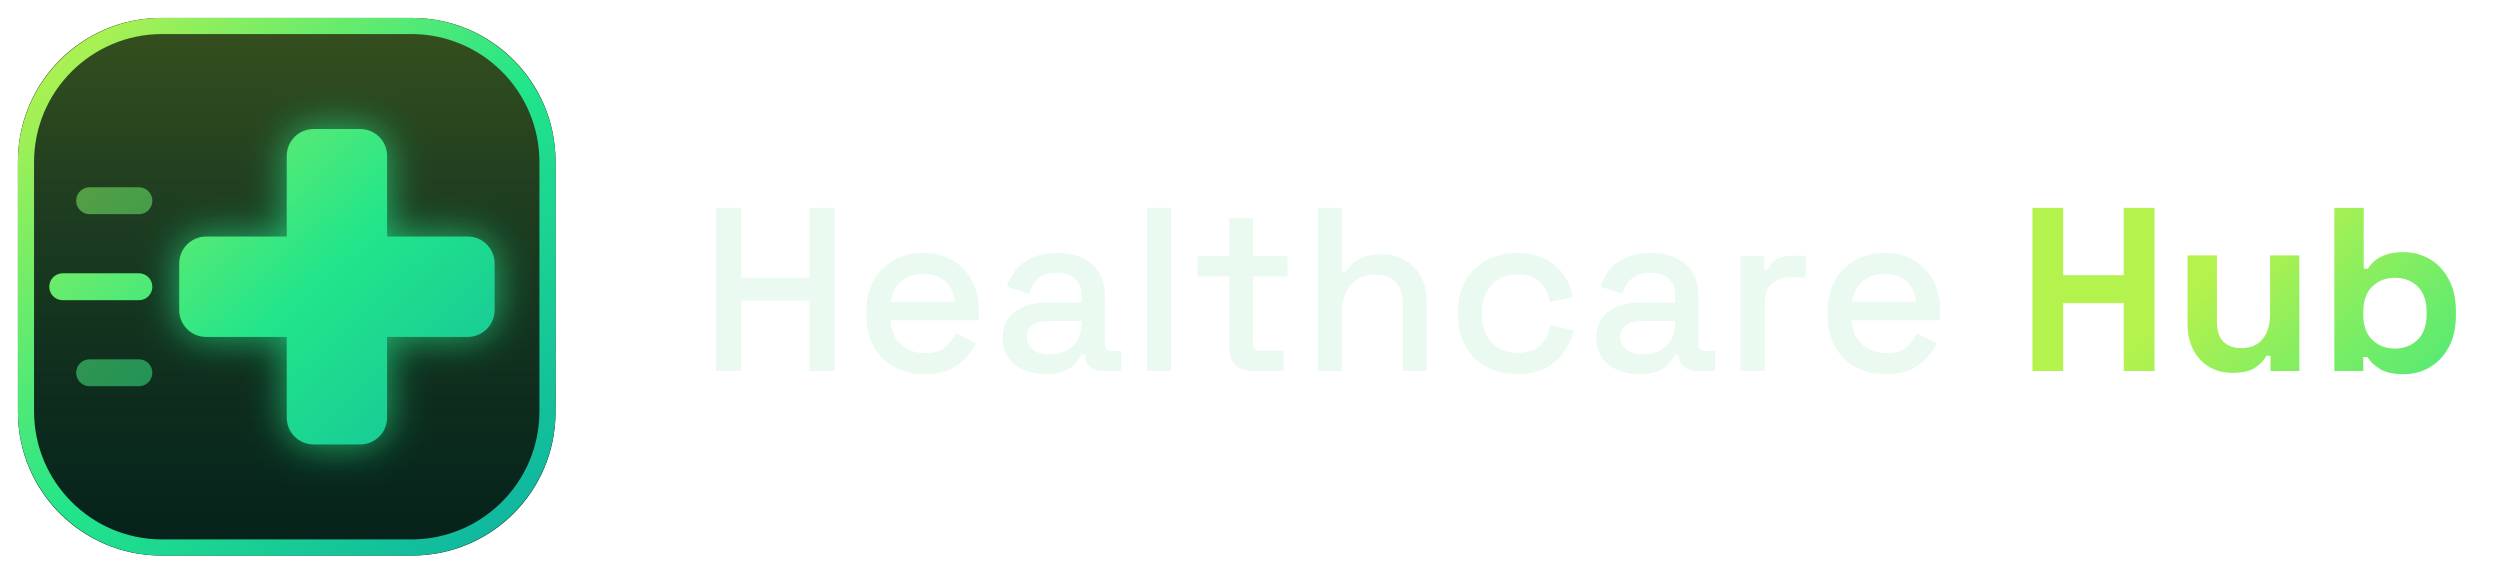
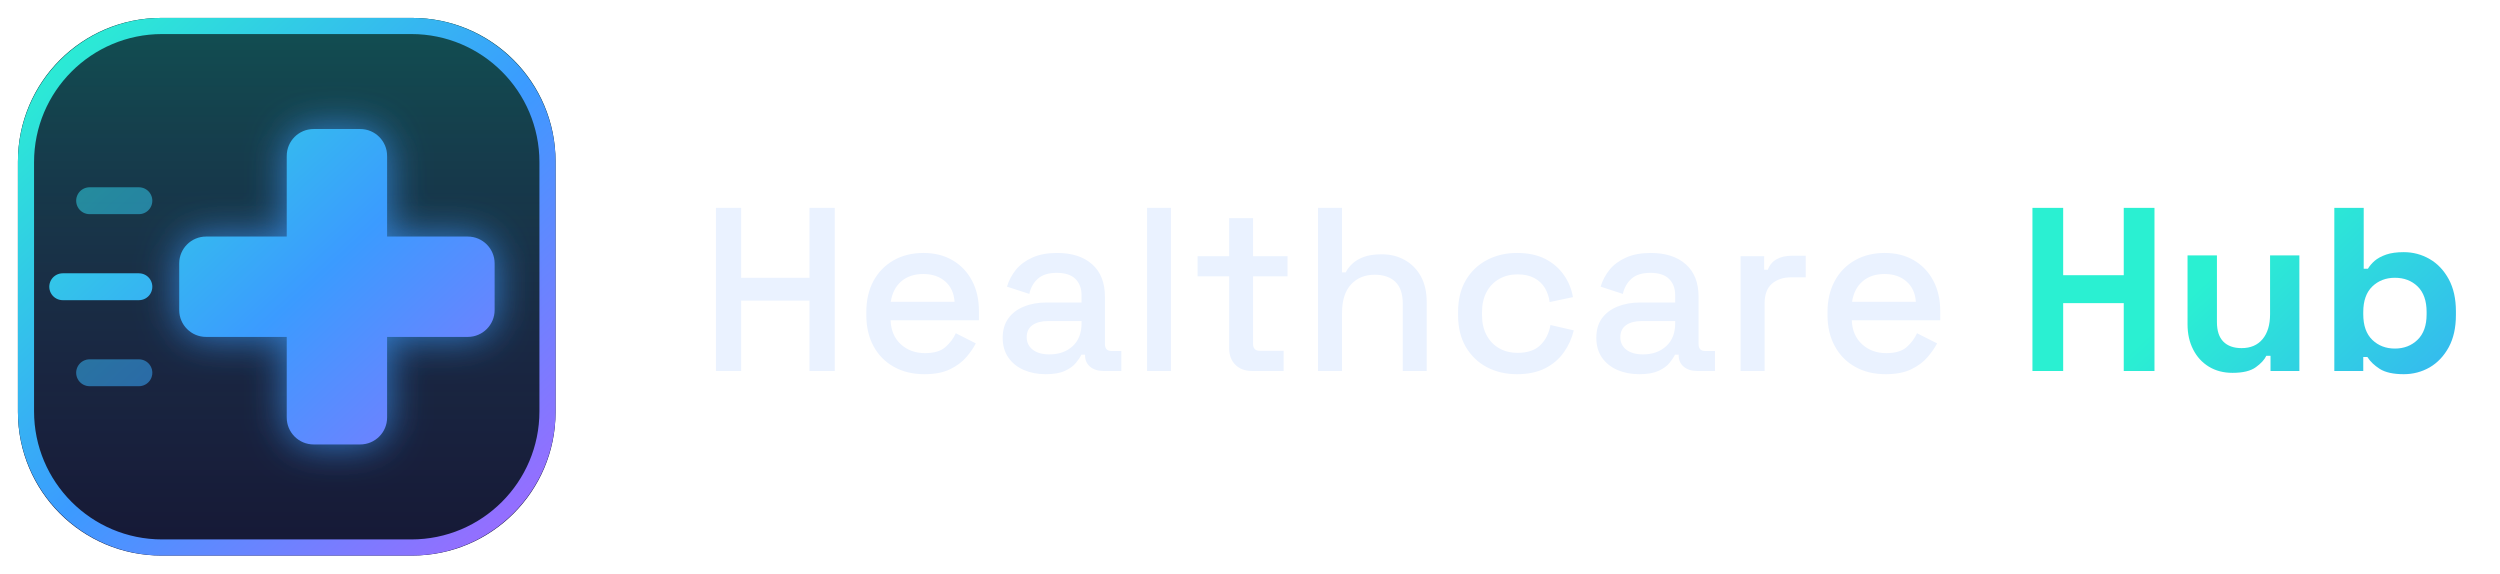
<svg xmlns="http://www.w3.org/2000/svg" width="558" height="128" viewBox="0 0 279 64" role="img" aria-label="Healthcare Hub">
  <defs>
    <linearGradient id="o1g" x1="6" y1="4" x2="58" y2="60" gradientUnits="userSpaceOnUse">
-       <stop offset="0" stop-color="#b4f24d" />
-       <stop offset=".52" stop-color="#22e58a" />
-       <stop offset="1" stop-color="#0fb5a0" />
+       <stop offset="0" stop-color="#2af0d2" />
+       <stop offset=".52" stop-color="#3b9bff" />
+       <stop offset="1" stop-color="#9b6bff" />
    </linearGradient>
    <linearGradient id="o1f" x1="0" y1="0" x2="0" y2="1">
-       <stop offset="0" stop-color="#b4f24d" stop-opacity=".28" />
-       <stop offset="1" stop-color="#0fb5a0" stop-opacity=".10" />
+       <stop offset="0" stop-color="#2af0d2" stop-opacity=".28" />
+       <stop offset="1" stop-color="#9b6bff" stop-opacity=".10" />
    </linearGradient>
    <filter id="o1b" x="-40%" y="-40%" width="180%" height="180%">
      <feGaussianBlur stdDeviation="2.2" />
    </filter>
  </defs>
-   <rect x="2" y="2" width="60" height="60" rx="16" fill="#05110b" />
+   <rect x="2" y="2" width="60" height="60" rx="16" fill="#07101f" />
  <rect x="2" y="2" width="60" height="60" rx="16" fill="url(#o1f)" />
  <rect x="2.9" y="2.9" width="58.2" height="58.2" rx="15.2" fill="none" stroke="url(#o1g)" stroke-width="1.8" />
  <g filter="url(#o1b)" opacity=".75">
-     <rect x="32" y="14.4" width="11.2" height="35.2" rx="3" fill="#22e58a" />
-     <rect x="20" y="26.4" width="35.2" height="11.2" rx="3" fill="#22e58a" />
+     <rect x="32" y="14.4" width="11.2" height="35.2" rx="3" fill="#3b9bff" />
+     <rect x="20" y="26.4" width="35.2" height="11.2" rx="3" fill="#3b9bff" />
  </g>
  <rect x="32" y="14.4" width="11.2" height="35.2" rx="3" fill="url(#o1g)" />
  <rect x="20" y="26.4" width="35.2" height="11.2" rx="3" fill="url(#o1g)" />
  <g stroke="url(#o1g)" stroke-width="3" stroke-linecap="round">
    <line x1="10" y1="22.4" x2="15.5" y2="22.4" opacity=".55" />
    <line x1="7" y1="32" x2="15.5" y2="32" />
    <line x1="10" y1="41.6" x2="15.5" y2="41.6" opacity=".55" />
  </g>
  <g transform="translate(78 41.4)">
-     <path d="M1.9 0V-18.2H4.71V-10.4H12.34V-18.2H15.16V0H12.34V-7.85H4.71V0Z M25.16 0.36Q23.22 0.36 21.76 -0.46Q20.3 -1.27 19.49 -2.76Q18.68 -4.25 18.68 -6.25V-6.56Q18.68 -8.56 19.48 -10.05Q20.29 -11.53 21.73 -12.35Q23.17 -13.17 25.06 -13.17Q26.91 -13.17 28.3 -12.36Q29.69 -11.55 30.47 -10.09Q31.25 -8.63 31.25 -6.68V-5.66H21.39Q21.45 -3.97 22.53 -2.98Q23.62 -1.99 25.23 -1.99Q26.74 -1.99 27.5 -2.66Q28.27 -3.33 28.67 -4.21L30.9 -3.08Q30.53 -2.34 29.84 -1.54Q29.15 -0.74 28.02 -0.19Q26.9 0.36 25.16 0.36ZM21.41 -7.72H28.53Q28.43 -9.17 27.49 -9.99Q26.54 -10.82 25.04 -10.82Q23.52 -10.82 22.57 -9.99Q21.63 -9.17 21.41 -7.72Z M38.7 0.36Q37.34 0.36 36.26 -0.11Q35.17 -0.58 34.54 -1.49Q33.9 -2.4 33.9 -3.7Q33.9 -5.01 34.54 -5.88Q35.17 -6.75 36.28 -7.19Q37.38 -7.64 38.79 -7.64H42.7V-8.46Q42.7 -9.59 42.02 -10.27Q41.34 -10.95 39.94 -10.95Q38.56 -10.95 37.83 -10.3Q37.1 -9.65 36.87 -8.6L34.38 -9.41Q34.69 -10.44 35.37 -11.29Q36.06 -12.14 37.2 -12.65Q38.34 -13.17 39.97 -13.17Q42.47 -13.17 43.89 -11.9Q45.31 -10.64 45.31 -8.28V-3.01Q45.31 -2.23 46.04 -2.23H47.14V0H45.14Q44.23 0 43.66 -0.47Q43.09 -0.95 43.09 -1.74V-1.82H42.68Q42.5 -1.42 42.07 -0.9Q41.65 -0.38 40.84 -0.01Q40.04 0.36 38.7 0.36ZM39.11 -1.85Q40.71 -1.85 41.71 -2.77Q42.7 -3.69 42.7 -5.3V-5.57H38.95Q37.88 -5.57 37.23 -5.12Q36.58 -4.66 36.58 -3.77Q36.58 -2.89 37.26 -2.37Q37.93 -1.85 39.11 -1.85Z M50.01 0V-18.2H52.68V0Z M61.73 0Q60.55 0 59.86 -0.7Q59.17 -1.39 59.17 -2.58V-10.56H55.65V-12.81H59.17V-17.06H61.84V-12.81H65.69V-10.56H61.84V-3.03Q61.84 -2.25 62.59 -2.25H65.25V0Z M69.09 0V-18.2H71.77V-11H72.18Q72.42 -11.49 72.91 -11.96Q73.39 -12.42 74.18 -12.72Q74.98 -13.02 76.2 -13.02Q77.66 -13.02 78.79 -12.37Q79.93 -11.73 80.58 -10.54Q81.22 -9.35 81.22 -7.7V0H78.55V-7.49Q78.55 -9.16 77.72 -9.95Q76.89 -10.74 75.42 -10.74Q73.76 -10.74 72.76 -9.64Q71.77 -8.55 71.77 -6.47V0Z M91.3 0.36Q89.43 0.36 87.94 -0.42Q86.45 -1.21 85.58 -2.69Q84.72 -4.17 84.72 -6.24V-6.57Q84.72 -8.65 85.58 -10.12Q86.45 -11.6 87.94 -12.38Q89.43 -13.17 91.3 -13.17Q93.13 -13.17 94.44 -12.51Q95.74 -11.84 96.52 -10.72Q97.31 -9.6 97.54 -8.24L94.94 -7.69Q94.83 -8.55 94.41 -9.26Q93.99 -9.96 93.23 -10.37Q92.47 -10.78 91.35 -10.78Q90.22 -10.78 89.33 -10.28Q88.43 -9.78 87.91 -8.83Q87.39 -7.87 87.39 -6.52V-6.28Q87.39 -4.93 87.91 -3.98Q88.43 -3.02 89.33 -2.52Q90.22 -2.02 91.35 -2.02Q93.04 -2.02 93.92 -2.9Q94.8 -3.77 95.03 -5.13L97.63 -4.53Q97.32 -3.21 96.53 -2.09Q95.74 -0.96 94.44 -0.3Q93.13 0.36 91.3 0.36Z M104.95 0.36Q103.59 0.36 102.5 -0.11Q101.42 -0.58 100.78 -1.49Q100.15 -2.4 100.15 -3.7Q100.15 -5.01 100.78 -5.88Q101.42 -6.75 102.52 -7.19Q103.63 -7.64 105.03 -7.64H108.95V-8.46Q108.95 -9.59 108.27 -10.27Q107.59 -10.95 106.19 -10.95Q104.81 -10.95 104.08 -10.3Q103.35 -9.65 103.11 -8.6L100.63 -9.41Q100.94 -10.44 101.62 -11.29Q102.31 -12.14 103.45 -12.65Q104.59 -13.17 106.22 -13.17Q108.71 -13.17 110.14 -11.9Q111.56 -10.64 111.56 -8.28V-3.01Q111.56 -2.23 112.29 -2.23H113.39V0H111.39Q110.48 0 109.91 -0.47Q109.34 -0.95 109.34 -1.74V-1.82H108.93Q108.74 -1.42 108.32 -0.9Q107.9 -0.38 107.09 -0.01Q106.28 0.36 104.95 0.36ZM105.36 -1.85Q106.95 -1.85 107.95 -2.77Q108.95 -3.69 108.95 -5.3V-5.57H105.19Q104.13 -5.57 103.48 -5.12Q102.83 -4.66 102.83 -3.77Q102.83 -2.89 103.5 -2.37Q104.18 -1.85 105.36 -1.85Z M116.25 0V-12.81H118.88V-11.3H119.29Q119.6 -12.11 120.29 -12.48Q120.97 -12.86 121.99 -12.86H123.52V-10.45H121.89Q120.58 -10.45 119.75 -9.74Q118.93 -9.03 118.93 -7.53V0Z M132.43 0.36Q130.5 0.36 129.04 -0.46Q127.58 -1.27 126.77 -2.76Q125.95 -4.25 125.95 -6.25V-6.56Q125.95 -8.56 126.76 -10.05Q127.56 -11.53 129.01 -12.35Q130.45 -13.17 132.34 -13.17Q134.19 -13.17 135.58 -12.36Q136.97 -11.55 137.75 -10.09Q138.53 -8.63 138.53 -6.68V-5.66H128.66Q128.72 -3.97 129.81 -2.98Q130.89 -1.99 132.5 -1.99Q134.02 -1.99 134.78 -2.66Q135.54 -3.33 135.94 -4.21L138.18 -3.08Q137.8 -2.34 137.11 -1.54Q136.43 -0.74 135.3 -0.19Q134.17 0.36 132.43 0.36ZM128.69 -7.72H135.81Q135.71 -9.17 134.76 -9.99Q133.82 -10.82 132.32 -10.82Q130.79 -10.82 129.85 -9.99Q128.91 -9.17 128.69 -7.72Z" fill="#eafaf1" />
+     <path d="M1.9 0V-18.2H4.71V-10.4H12.34V-18.2H15.16V0H12.34V-7.85H4.71V0Z M25.16 0.36Q23.22 0.36 21.76 -0.46Q20.3 -1.27 19.49 -2.76Q18.68 -4.25 18.68 -6.25V-6.56Q18.68 -8.56 19.48 -10.05Q20.29 -11.53 21.73 -12.35Q23.17 -13.17 25.06 -13.17Q26.91 -13.17 28.3 -12.36Q29.69 -11.55 30.47 -10.09Q31.25 -8.63 31.25 -6.68V-5.66H21.39Q21.45 -3.97 22.53 -2.98Q23.62 -1.99 25.23 -1.99Q26.74 -1.99 27.5 -2.66Q28.27 -3.33 28.67 -4.21L30.9 -3.08Q30.53 -2.34 29.84 -1.54Q29.15 -0.74 28.02 -0.19Q26.9 0.36 25.16 0.36ZM21.41 -7.72H28.53Q28.43 -9.17 27.49 -9.99Q26.54 -10.82 25.04 -10.82Q23.52 -10.82 22.57 -9.99Q21.63 -9.17 21.41 -7.72Z M38.7 0.36Q37.34 0.36 36.26 -0.11Q35.17 -0.58 34.54 -1.49Q33.9 -2.4 33.9 -3.7Q33.9 -5.01 34.54 -5.88Q35.17 -6.75 36.28 -7.19Q37.38 -7.64 38.79 -7.64H42.7V-8.46Q42.7 -9.59 42.02 -10.27Q41.34 -10.95 39.94 -10.95Q38.56 -10.95 37.83 -10.3Q37.1 -9.65 36.87 -8.6L34.38 -9.41Q34.69 -10.44 35.37 -11.29Q36.06 -12.14 37.2 -12.65Q38.34 -13.17 39.97 -13.17Q42.47 -13.17 43.89 -11.9Q45.31 -10.64 45.31 -8.28V-3.01Q45.31 -2.23 46.04 -2.23H47.14V0H45.14Q44.23 0 43.66 -0.47Q43.09 -0.95 43.09 -1.74V-1.82H42.68Q42.5 -1.42 42.07 -0.9Q41.65 -0.38 40.84 -0.01Q40.04 0.36 38.7 0.36ZM39.11 -1.85Q40.71 -1.85 41.71 -2.77Q42.7 -3.69 42.7 -5.3V-5.57H38.95Q37.88 -5.57 37.23 -5.12Q36.58 -4.66 36.58 -3.77Q36.58 -2.89 37.26 -2.37Q37.93 -1.85 39.11 -1.85Z M50.01 0V-18.2H52.68V0Z M61.73 0Q60.55 0 59.86 -0.7Q59.17 -1.39 59.17 -2.58V-10.56H55.65V-12.81H59.17V-17.06H61.84V-12.81H65.69V-10.56H61.84V-3.03Q61.84 -2.25 62.59 -2.25H65.25V0Z M69.09 0V-18.2H71.77V-11H72.18Q72.42 -11.49 72.91 -11.96Q73.39 -12.42 74.18 -12.72Q74.98 -13.02 76.2 -13.02Q77.66 -13.02 78.79 -12.37Q79.93 -11.73 80.58 -10.54Q81.22 -9.35 81.22 -7.7V0H78.55V-7.49Q78.55 -9.16 77.72 -9.95Q76.89 -10.74 75.42 -10.74Q73.76 -10.74 72.76 -9.64Q71.77 -8.55 71.77 -6.47V0Z M91.3 0.36Q89.43 0.36 87.94 -0.42Q86.45 -1.21 85.58 -2.69Q84.72 -4.17 84.72 -6.24V-6.57Q84.72 -8.65 85.58 -10.12Q86.45 -11.6 87.94 -12.38Q89.43 -13.17 91.3 -13.17Q93.13 -13.17 94.44 -12.51Q95.74 -11.84 96.52 -10.72Q97.31 -9.6 97.54 -8.24L94.94 -7.69Q94.83 -8.55 94.41 -9.26Q93.99 -9.96 93.23 -10.37Q92.47 -10.78 91.35 -10.78Q90.22 -10.78 89.33 -10.28Q88.43 -9.78 87.91 -8.83Q87.39 -7.87 87.39 -6.52V-6.28Q87.39 -4.93 87.91 -3.98Q88.43 -3.02 89.33 -2.52Q90.22 -2.02 91.35 -2.02Q93.04 -2.02 93.92 -2.9Q94.8 -3.77 95.03 -5.13L97.63 -4.53Q97.32 -3.21 96.53 -2.09Q95.74 -0.96 94.44 -0.3Q93.13 0.36 91.3 0.36Z M104.95 0.36Q103.59 0.36 102.5 -0.11Q101.42 -0.58 100.78 -1.49Q100.15 -2.4 100.15 -3.7Q100.15 -5.01 100.78 -5.88Q101.42 -6.75 102.52 -7.19Q103.63 -7.64 105.03 -7.64H108.95V-8.46Q108.95 -9.59 108.27 -10.27Q107.59 -10.95 106.19 -10.95Q104.81 -10.95 104.08 -10.3Q103.35 -9.65 103.11 -8.6L100.63 -9.41Q100.94 -10.44 101.62 -11.29Q102.31 -12.14 103.45 -12.65Q104.59 -13.17 106.22 -13.17Q108.71 -13.17 110.14 -11.9Q111.56 -10.64 111.56 -8.28V-3.01Q111.56 -2.23 112.29 -2.23H113.39V0H111.39Q110.48 0 109.91 -0.47Q109.34 -0.95 109.34 -1.74V-1.82H108.93Q108.74 -1.42 108.32 -0.9Q107.9 -0.38 107.09 -0.01Q106.28 0.36 104.95 0.36ZM105.36 -1.85Q106.95 -1.85 107.95 -2.77Q108.95 -3.69 108.95 -5.3V-5.57H105.19Q104.13 -5.57 103.48 -5.12Q102.83 -4.66 102.83 -3.77Q102.83 -2.89 103.5 -2.37Q104.18 -1.85 105.36 -1.85Z M116.25 0V-12.81H118.88V-11.3H119.29Q119.6 -12.11 120.29 -12.48Q120.97 -12.86 121.99 -12.86H123.52V-10.45H121.89Q120.58 -10.45 119.75 -9.74Q118.93 -9.03 118.93 -7.53V0Z M132.43 0.36Q130.5 0.36 129.04 -0.46Q127.58 -1.27 126.77 -2.76Q125.95 -4.25 125.95 -6.25V-6.56Q125.95 -8.56 126.76 -10.05Q127.56 -11.53 129.01 -12.35Q130.45 -13.17 132.34 -13.17Q134.19 -13.17 135.58 -12.36Q136.97 -11.55 137.75 -10.09Q138.53 -8.63 138.53 -6.68V-5.66H128.66Q128.72 -3.97 129.81 -2.98Q130.89 -1.99 132.5 -1.99Q134.02 -1.99 134.78 -2.66Q135.54 -3.33 135.94 -4.21L138.18 -3.08Q137.8 -2.34 137.11 -1.54Q136.43 -0.74 135.3 -0.19Q134.17 0.36 132.43 0.36ZM128.69 -7.72H135.81Q135.71 -9.17 134.76 -9.99Q133.82 -10.82 132.32 -10.82Q130.79 -10.82 129.85 -9.99Q128.91 -9.17 128.69 -7.72Z" fill="#eaf2ff" />
    <path transform="translate(147.1 0)" d="M1.72 0V-18.2H5.15V-10.69H11.91V-18.2H15.34V0H11.91V-7.57H5.15V0Z M24.05 0.21Q22.54 0.21 21.41 -0.48Q20.28 -1.17 19.66 -2.39Q19.03 -3.61 19.03 -5.2V-12.9H22.31V-5.46Q22.31 -4 23.02 -3.28Q23.74 -2.55 25.06 -2.55Q26.57 -2.55 27.4 -3.55Q28.24 -4.55 28.24 -6.34V-12.9H31.51V0H28.29V-1.69H27.82Q27.51 -1.04 26.65 -0.42Q25.79 0.21 24.05 0.21Z M43.16 0.36Q41.42 0.36 40.48 -0.23Q39.55 -0.83 39.1 -1.56H38.64V0H35.41V-18.2H38.69V-11.41H39.16Q39.44 -11.88 39.92 -12.3Q40.4 -12.71 41.2 -12.99Q41.99 -13.26 43.16 -13.26Q44.72 -13.26 46.05 -12.49Q47.37 -11.73 48.18 -10.24Q48.98 -8.76 48.98 -6.66V-6.24Q48.98 -4.13 48.18 -2.65Q47.37 -1.17 46.05 -0.4Q44.72 0.36 43.16 0.36ZM42.17 -2.5Q43.68 -2.5 44.69 -3.47Q45.71 -4.45 45.71 -6.32V-6.58Q45.71 -8.45 44.71 -9.43Q43.71 -10.4 42.17 -10.4Q40.66 -10.4 39.65 -9.43Q38.64 -8.45 38.64 -6.58V-6.32Q38.64 -4.45 39.65 -3.47Q40.66 -2.5 42.17 -2.5Z" fill="url(#o1g)" />
  </g>
</svg>
